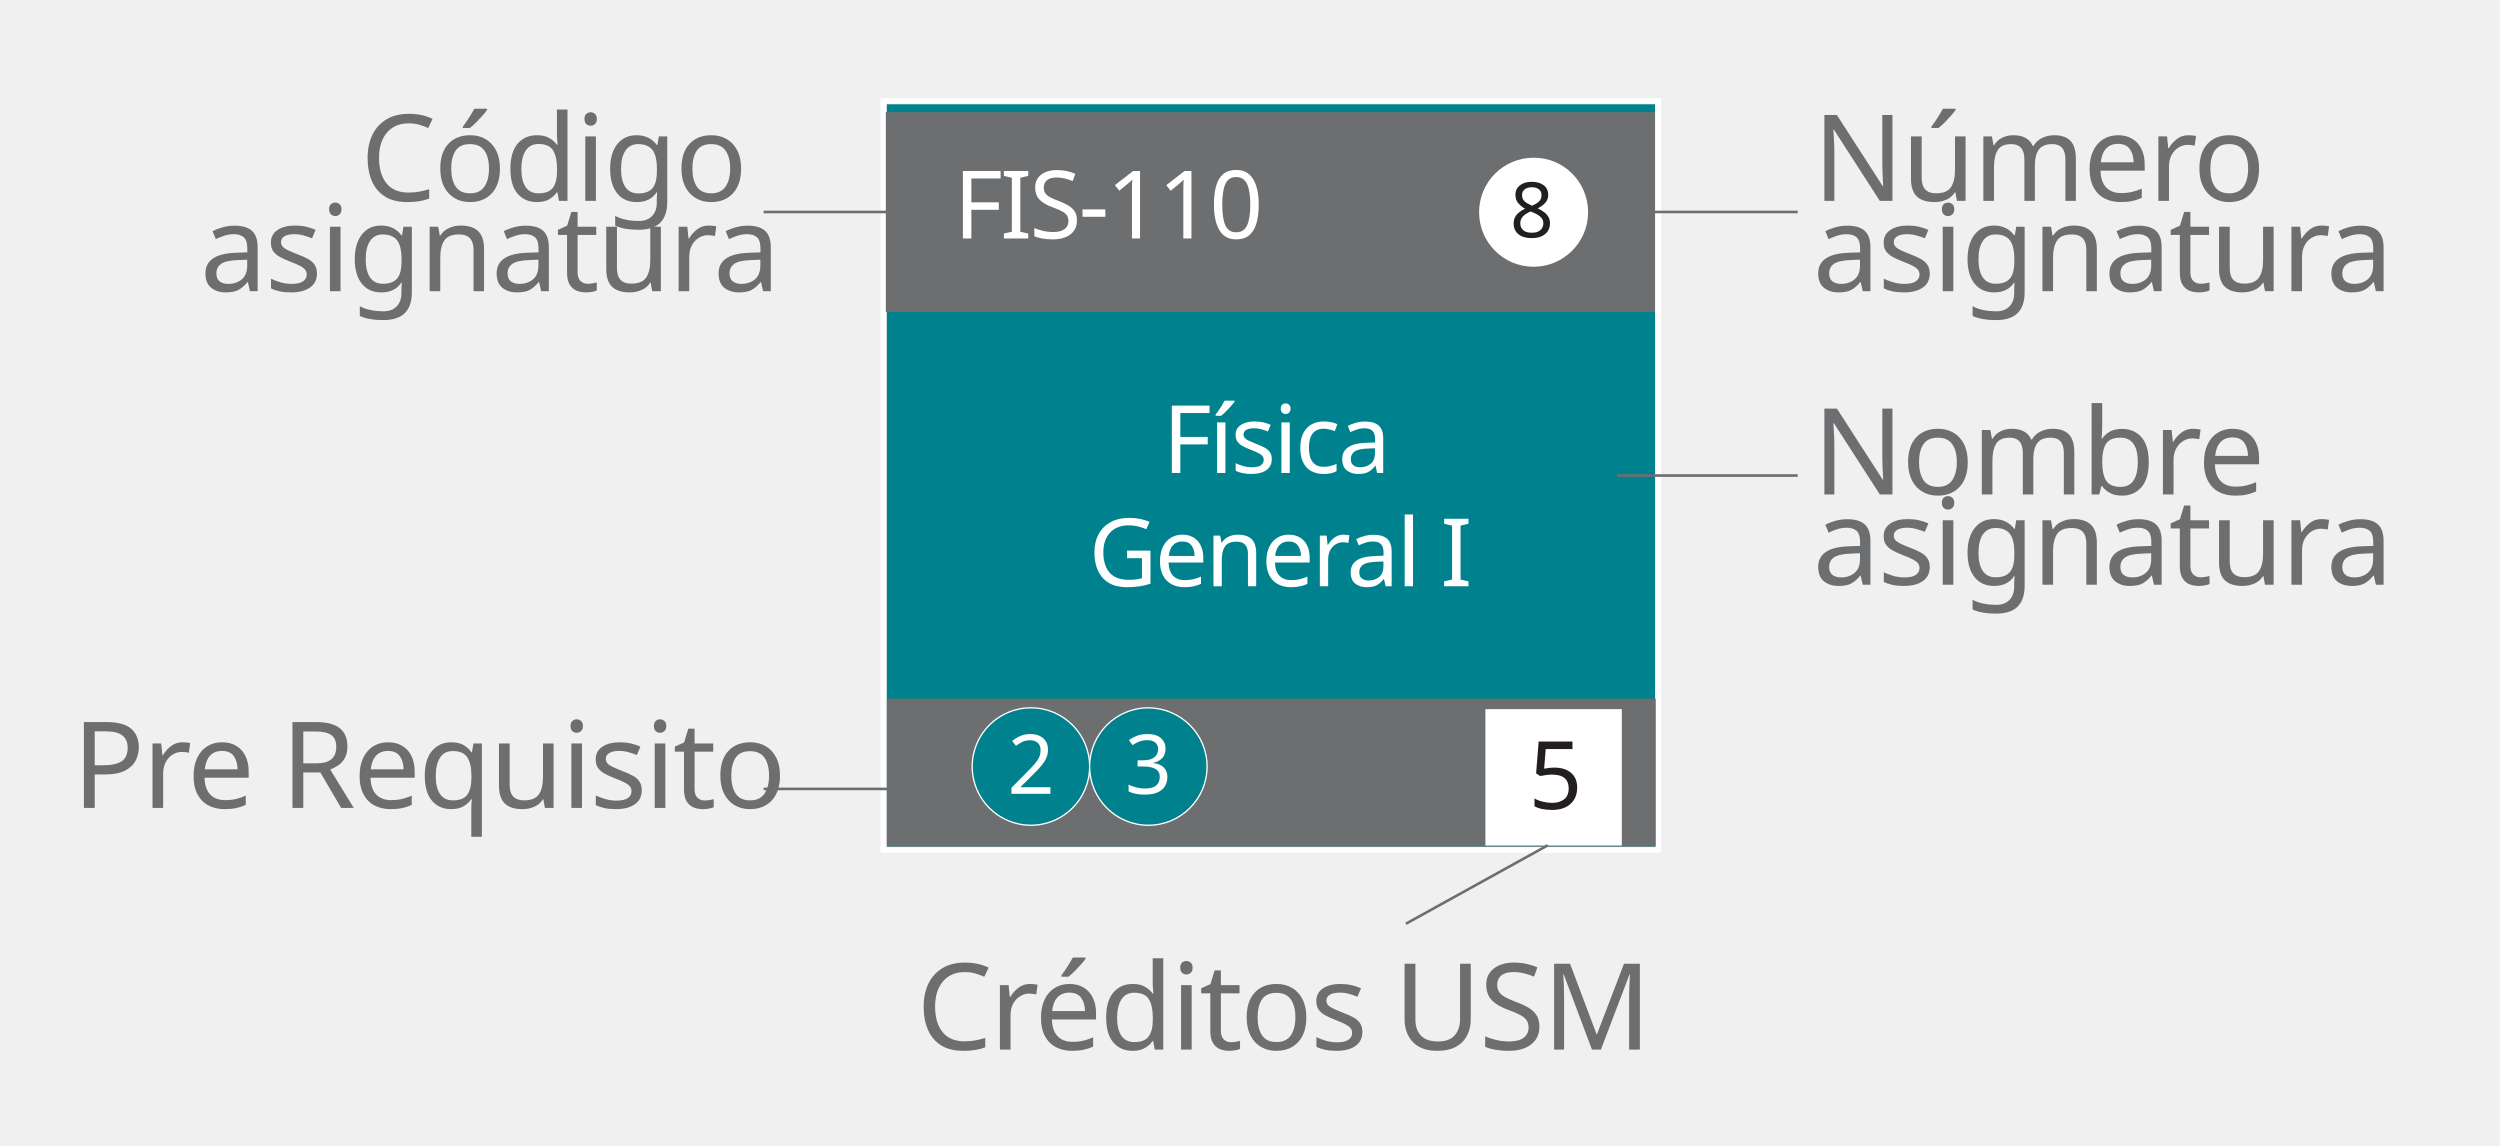
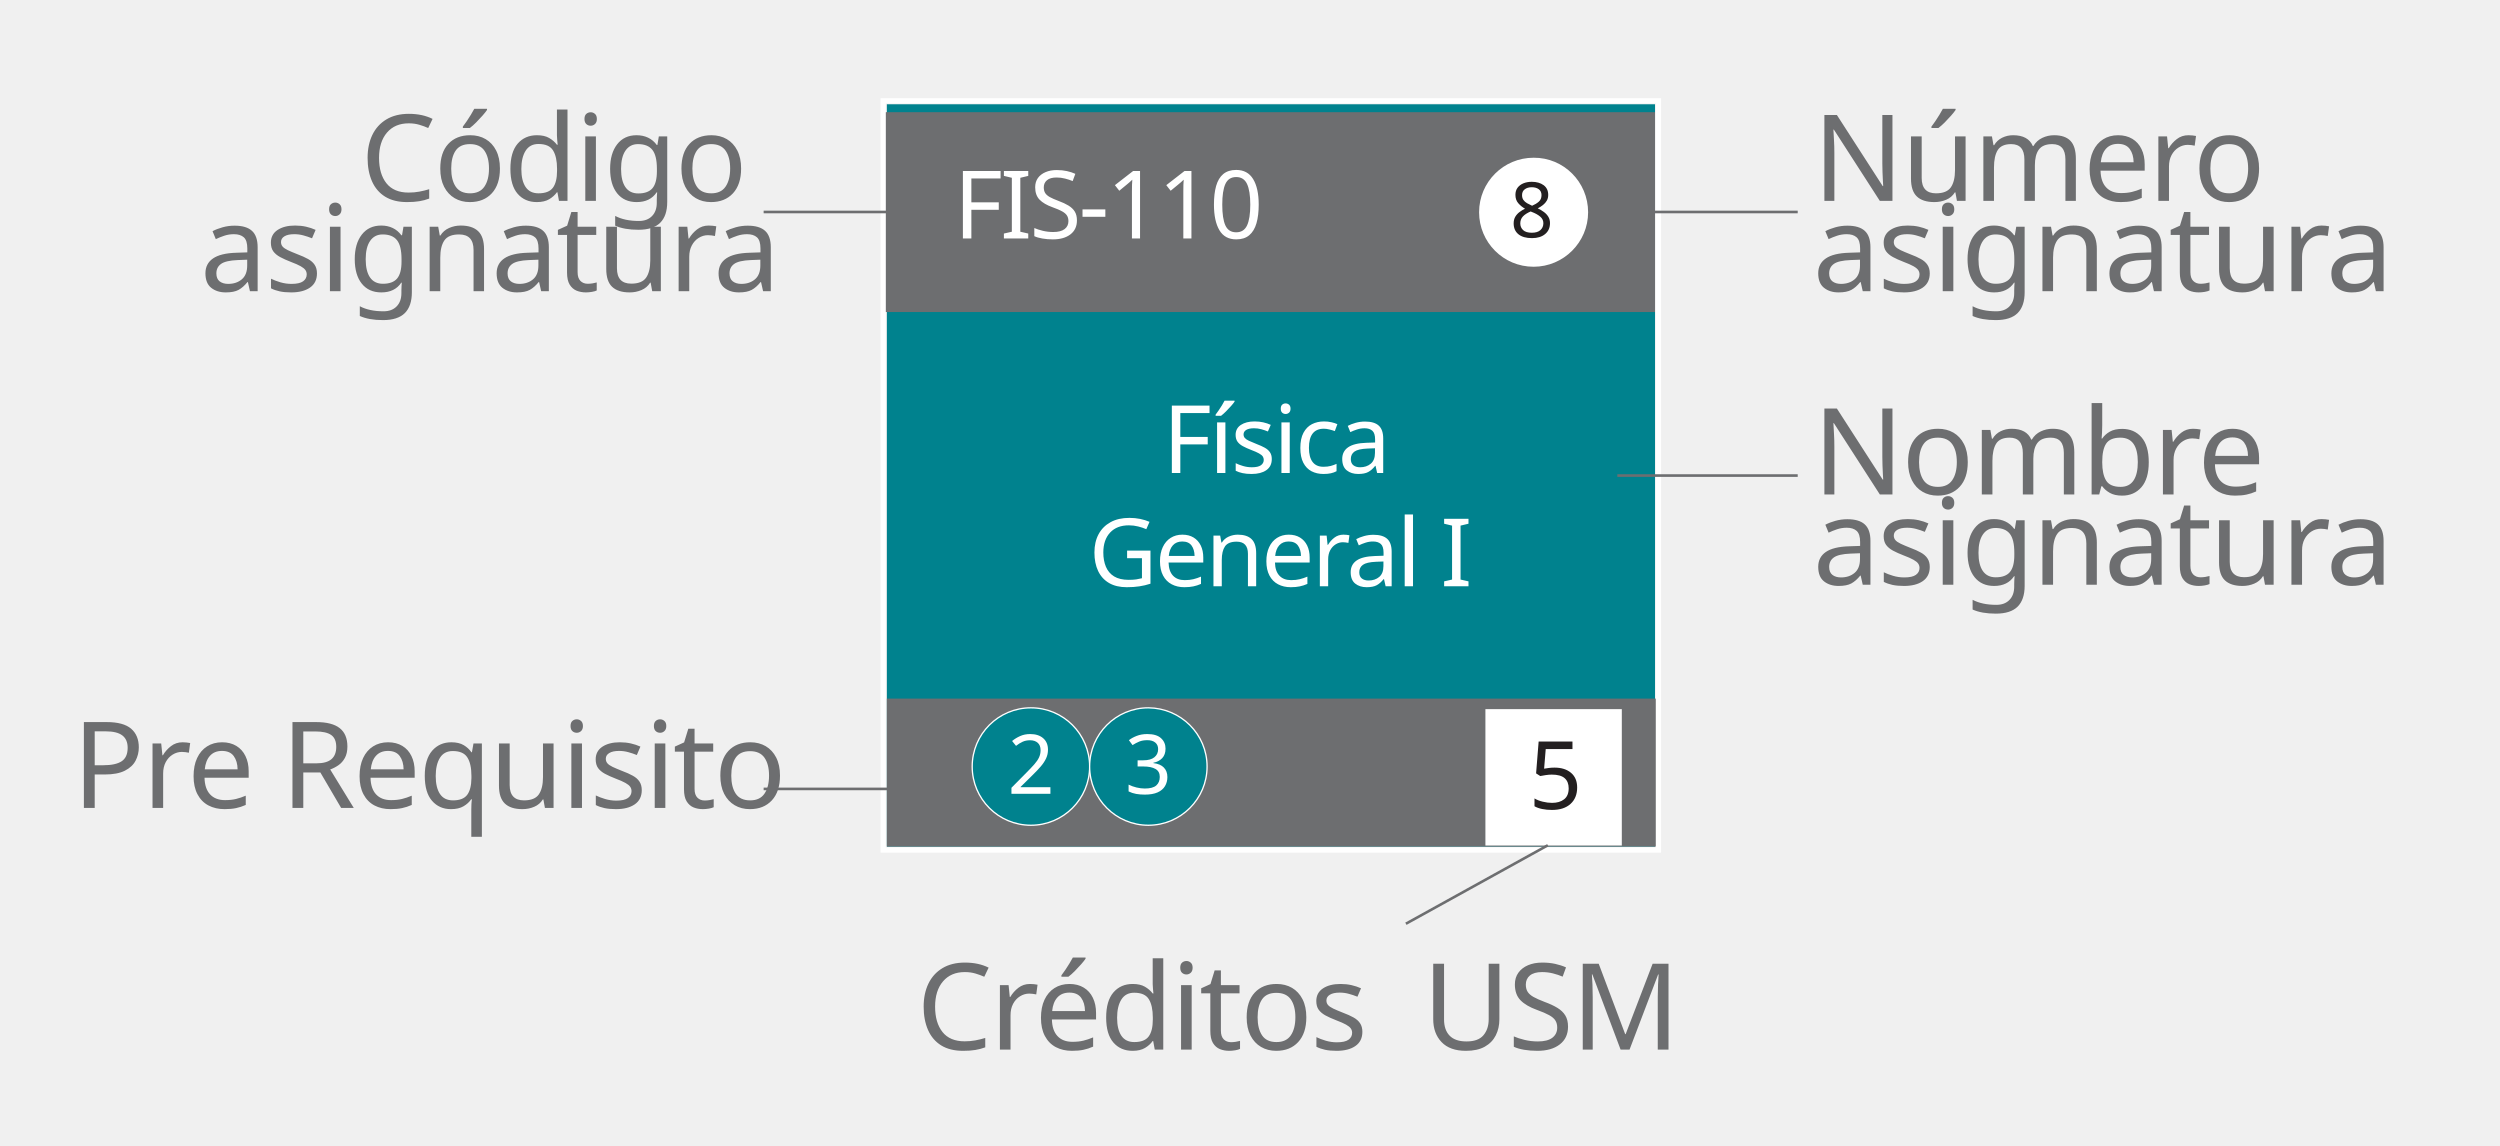
- <svg xmlns="http://www.w3.org/2000/svg" viewBox="0 0 949.4 434.9">
-   <style>.G{letter-spacing:-1}.P{fill:#6d6e70}.Q{font-family:OpenSans-Italic}.R{font-size:45.668px}.S{fill:#fff}.T{stroke-miterlimit:10}.U{font-family:OpenSans-Bold}.V{font-size:35.87px}.W{stroke:#6d6e70}.X{fill:#00828e}.Y{font-family:OpenSans-Regular}</style>
-   <path d="M336.8 39.6h291.7v281.9H336.8z" class="X" />
-   <path d="M335.4 42.6h293.1v75.9H335.4zm1.4 222.7h293.1v56.2H336.8z" class="P" />
-   <path d="M603.1 80.6c0 11.4-9.3 20.7-20.7 20.7-11.5 0-20.7-9.3-20.7-20.7 0-11.5 9.3-20.7 20.7-20.7 11.4-.1 20.7 9.2 20.7 20.7z" class="S" />
-   <text transform="translate(573.404 90.134)" class="G U" fill="#231f20" font-size="29.144">8</text>
-   <text transform="translate(362.185 90.548)" class="G S U V">FIS-110</text>
-   <path d="M564.1 269.3h51.8v51.8h-51.8z" class="S" />
-   <text transform="translate(580.473 307.226)" class="G U V" fill="#231f20">5</text>
-   <text>
-     <tspan class="G S V Y" x="441.535" y="179.638">Física</tspan>
-     <tspan x="413.435" y="222.638" class="G S V Y">General I</tspan>
-   </text>
-   <path d="M335.4 38.3h294.4v284.5H335.4z" fill="none" stroke="#fff" stroke-width="2" class="T" />
-   <text>
-     <tspan class="G P Q R" x="688.396" y="76.29">Número</tspan>
-     <tspan y="110.59" class="G P Q R" x="688.396">asignatura</tspan>
-   </text>
-   <path d="M533.9 350.8l53.9-29.8m26.4-240.5h68.5" fill="none" class="T W" />
-   <text>
-     <tspan class="G P Q R" x="688.396" y="187.767">Nombre</tspan>
-     <tspan y="222.067" class="G P Q R" x="688.396">asignatura</tspan>
-   </text>
-   <path d="M614.2 180.6h68.5" fill="none" class="T W" />
-   <text>
-     <tspan class="G P Q R" x="136.82" y="76.29">Código </tspan>
-     <tspan x="75.92" y="110.59" class="G P Q R">asignatura</tspan>
-   </text>
-   <path d="M290 80.5h68.4" fill="none" class="T W" />
-   <text transform="translate(27.42 306.825)" class="G P Q R">Pre Requisito</text>
-   <path d="M290 299.6h68.4" fill="none" class="T W" />
-   <text transform="translate(347.988 398.609)" class="G P Q R">Créditos USM</text>
-   <circle cx="391.5" cy="291.1" r="22.3" stroke="#fff" stroke-width=".5" class="X" />
-   <text transform="translate(382.607 301.45)" class="G S U" font-size="31.325">2</text>
-   <path d="M458.4 291.1c0 12.3-10 22.3-22.3 22.3s-22.3-10-22.3-22.3 10-22.3 22.3-22.3c12.3.1 22.3 10 22.3 22.3z" stroke="#fff" stroke-width=".5" class="T X" />
-   <text transform="translate(427.185 301.45)" class="G S U" font-size="31.325">3</text>
+ <svg xmlns="http://www.w3.org/2000/svg" version="1.1" id="Layer_1" x="0px" y="0px" viewBox="0 0 949.4 434.9" style="enable-background:new 0 0 949.4 434.9;" xml:space="preserve">
+   <style type="text/css">
+ 	.st0{fill:#00828E;}
+ 	.st1{fill:#6D6E70;}
+ 	.st2{fill:#FFFFFF;}
+ 	.st3{fill:#231F20;}
+ 	.st4{font-family:'OpenSans-Bold';}
+ 	.st5{font-size:29.144px;}
+ 	.st6{letter-spacing:-1;}
+ 	.st7{font-size:35.87px;}
+ 	.st8{font-family:'OpenSans-Regular';}
+ 	.st9{fill:none;stroke:#FFFFFF;stroke-width:2;stroke-miterlimit:10;}
+ 	.st10{font-family:'OpenSans-Italic';}
+ 	.st11{font-size:45.668px;}
+ 	.st12{fill:none;stroke:#6D6E70;stroke-miterlimit:10;}
+ 	.st13{fill:#00828E;stroke:#FFFFFF;stroke-width:0.5;stroke-miterlimit:10;}
+ 	.st14{font-size:31.325px;}
+ </style>
+   <g>
+     <rect x="336.8" y="39.6" class="st0" width="291.7" height="281.9" />
+     <rect x="335.4" y="42.6" class="st1" width="293.1" height="75.9" />
+     <g>
+       <rect x="336.8" y="265.3" class="st1" width="293.1" height="56.2" />
+     </g>
+     <g>
+       <g>
+         <path class="st2" d="M603.1,80.6c0,11.4-9.3,20.7-20.7,20.7c-11.5,0-20.7-9.3-20.7-20.7c0-11.5,9.3-20.7,20.7-20.7     C593.8,59.8,603.1,69.1,603.1,80.6z" />
+         <g>
+           <text transform="matrix(1 0 0 1 573.4041 90.134)" class="st3 st4 st5 st6">8</text>
+         </g>
+       </g>
+       <text transform="matrix(1 0 0 1 362.1854 90.5481)" class="st2 st4 st7 st6">FIS-110</text>
+     </g>
+     <g>
+       <rect x="564.1" y="269.3" class="st2" width="51.8" height="51.8" />
+       <text transform="matrix(1 0 0 1 580.4725 307.2263)" class="st3 st4 st7 st6">5</text>
+     </g>
+     <text transform="matrix(1 0 0 1 441.535 179.6379)">
+       <tspan x="0" y="0" class="st2 st8 st7 st6">Física</tspan>
+       <tspan x="-28.1" y="43" class="st2 st8 st7 st6">General I</tspan>
+     </text>
+     <rect x="335.4" y="38.3" class="st9" width="294.4" height="284.5" />
+     <g>
+       <text transform="matrix(1 0 0 1 688.3963 76.2903)">
+         <tspan x="0" y="0" class="st1 st10 st11 st6">Número</tspan>
+         <tspan x="0" y="34.3" class="st1 st10 st11 st6">asignatura</tspan>
+       </text>
+     </g>
+     <line class="st12" x1="533.9" y1="350.8" x2="587.8" y2="321" />
+     <line class="st12" x1="614.2" y1="80.5" x2="682.7" y2="80.5" />
+     <g>
+       <text transform="matrix(1 0 0 1 688.3963 187.7668)">
+         <tspan x="0" y="0" class="st1 st10 st11 st6">Nombre</tspan>
+         <tspan x="0" y="34.3" class="st1 st10 st11 st6">asignatura</tspan>
+       </text>
+     </g>
+     <line class="st12" x1="614.2" y1="180.6" x2="682.7" y2="180.6" />
+     <g>
+       <text transform="matrix(1 0 0 1 136.8197 76.2903)">
+         <tspan x="0" y="0" class="st1 st10 st11 st6">Código </tspan>
+         <tspan x="-60.9" y="34.3" class="st1 st10 st11 st6">asignatura</tspan>
+       </text>
+     </g>
+     <line class="st12" x1="290" y1="80.5" x2="358.4" y2="80.5" />
+     <g>
+       <text transform="matrix(1 0 0 1 27.4198 306.8254)" class="st1 st10 st11 st6">Pre Requisito</text>
+     </g>
+     <line class="st12" x1="290" y1="299.6" x2="358.4" y2="299.6" />
+     <g>
+       <text transform="matrix(1 0 0 1 347.9882 398.6091)" class="st1 st10 st11 st6">Créditos  USM</text>
+     </g>
+     <g>
+       <ellipse class="st13" cx="391.5" cy="291.1" rx="22.3" ry="22.3" />
+       <g>
+         <text transform="matrix(1 0 0 1 382.6073 301.4504)" class="st2 st4 st14 st6">2</text>
+       </g>
+     </g>
+     <g>
+       <path class="st13" d="M458.4,291.1c0,12.3-10,22.3-22.3,22.3c-12.3,0-22.3-10-22.3-22.3c0-12.3,10-22.3,22.3-22.3    C448.4,268.9,458.4,278.8,458.4,291.1z" />
+       <g>
+         <text transform="matrix(1 0 0 1 427.1854 301.4504)" class="st2 st4 st14 st6">3</text>
+       </g>
+     </g>
+   </g>
</svg>
